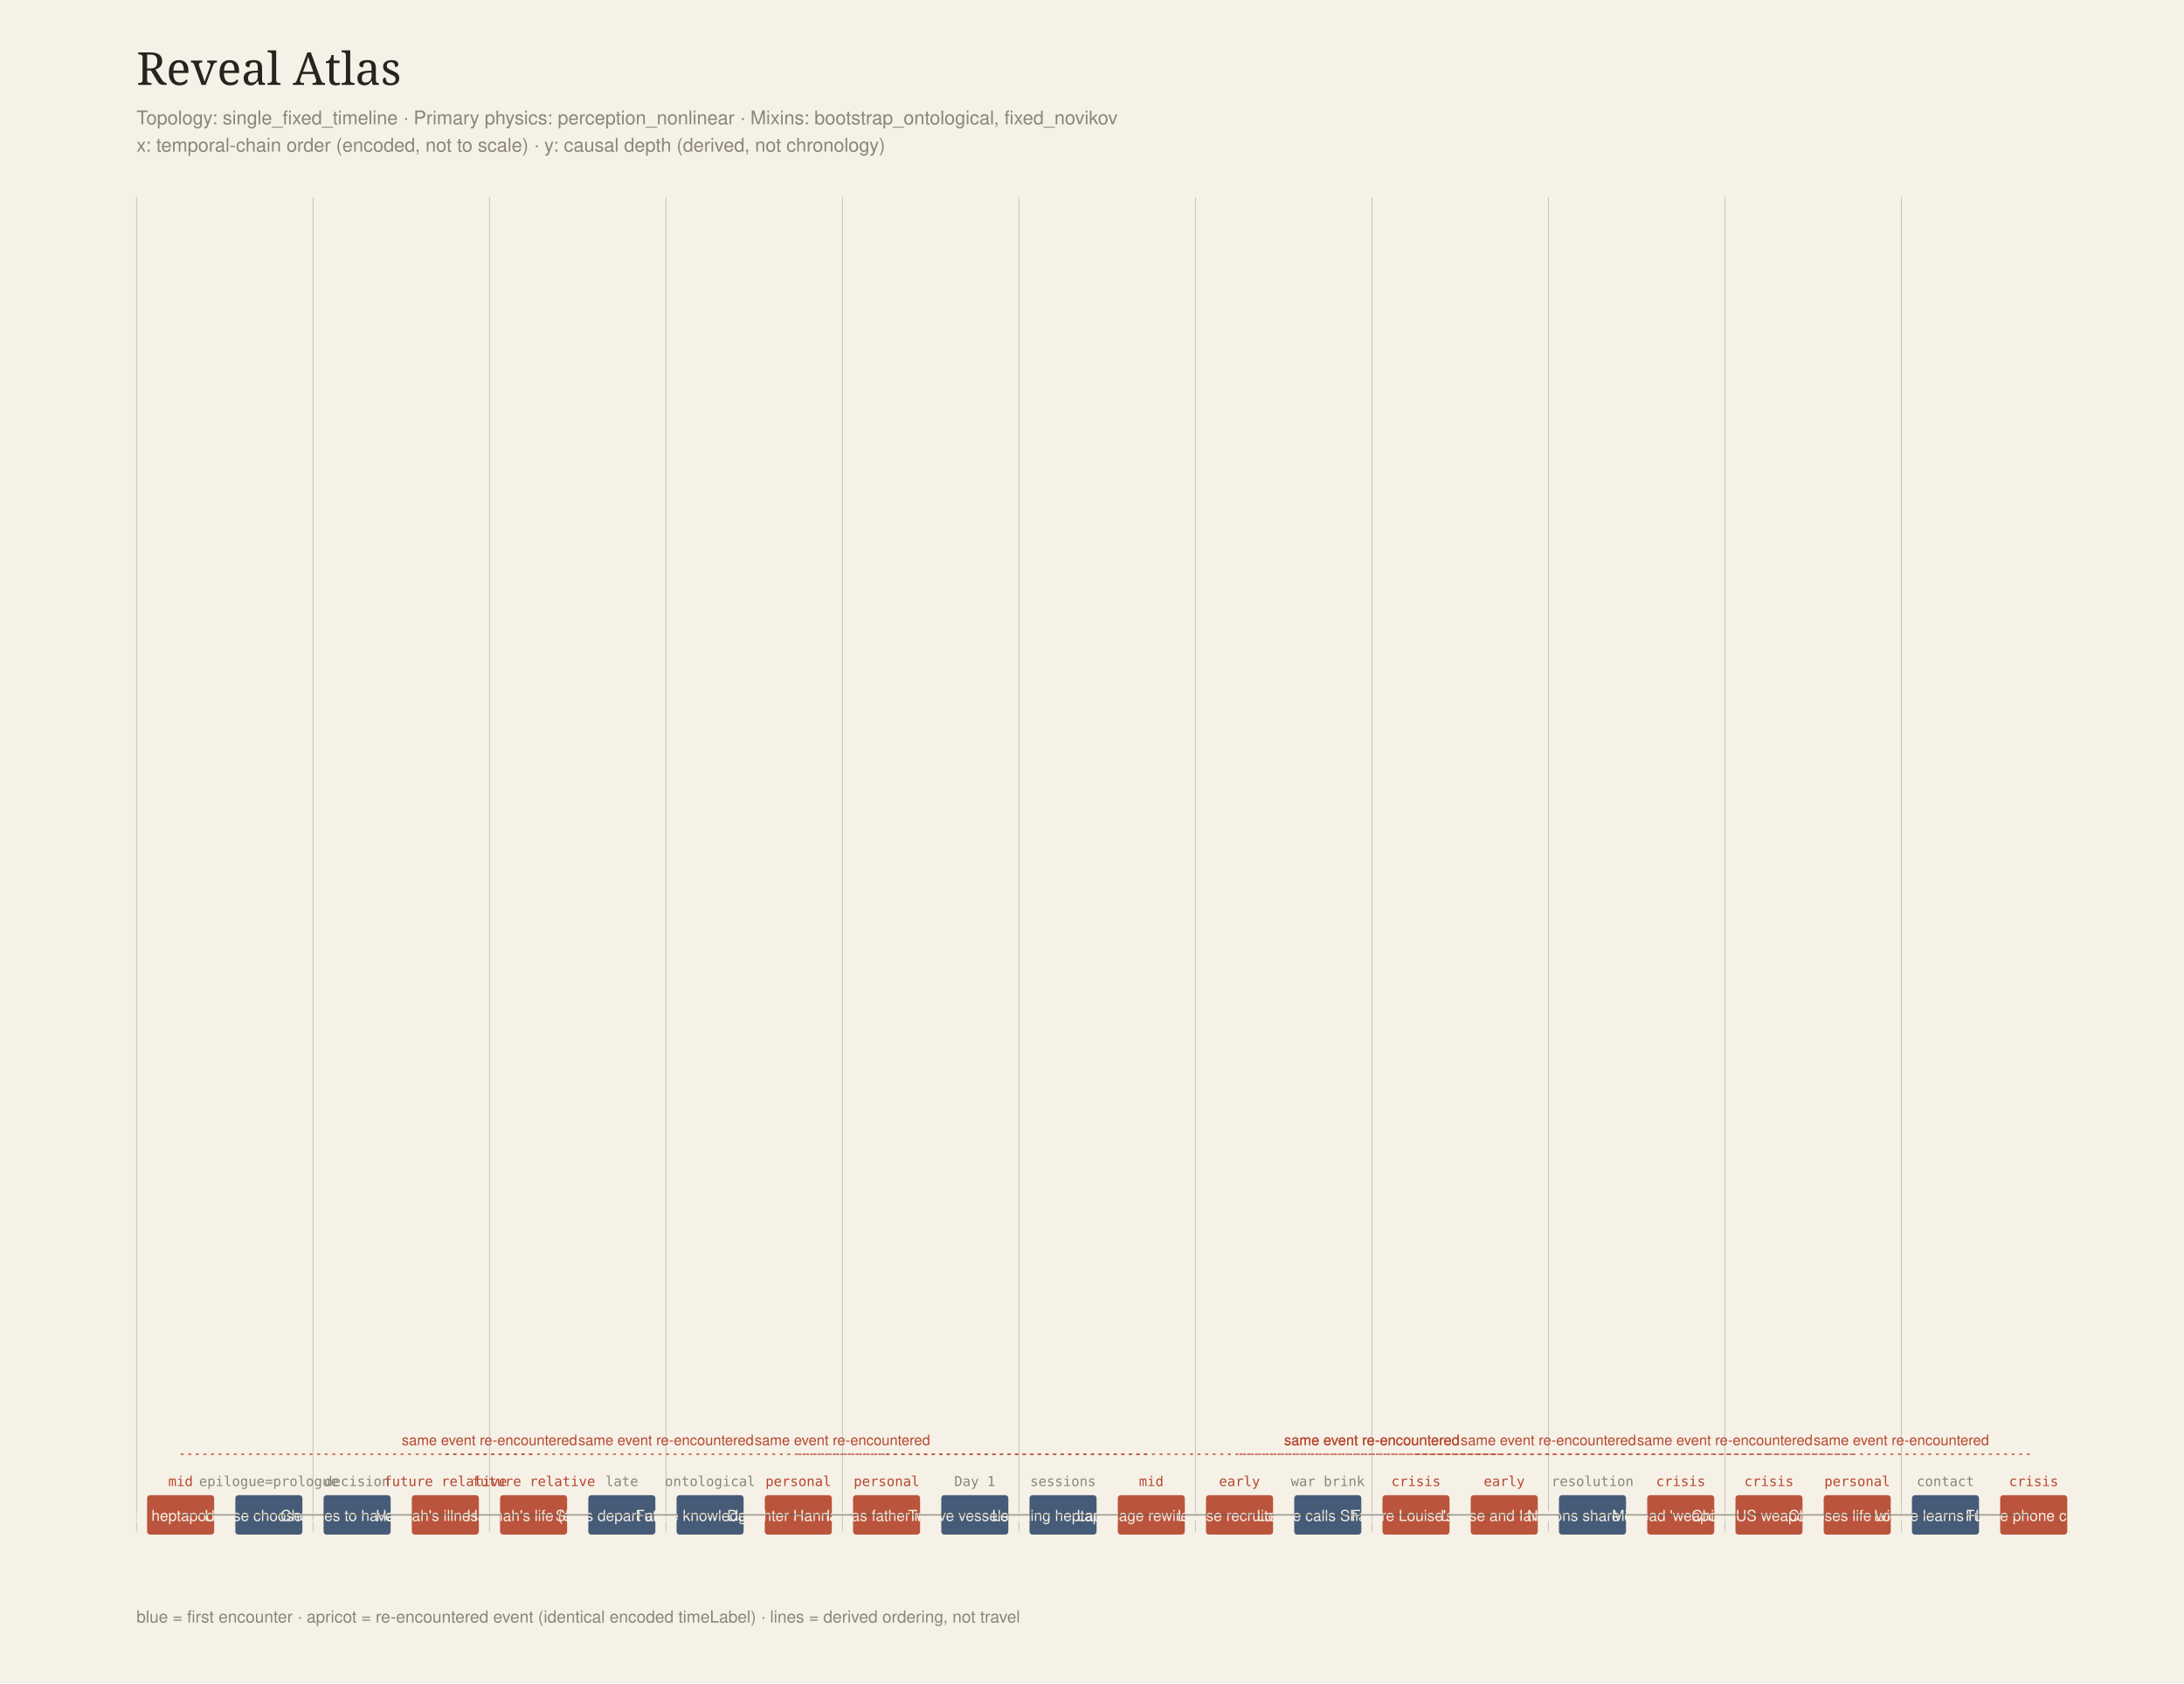
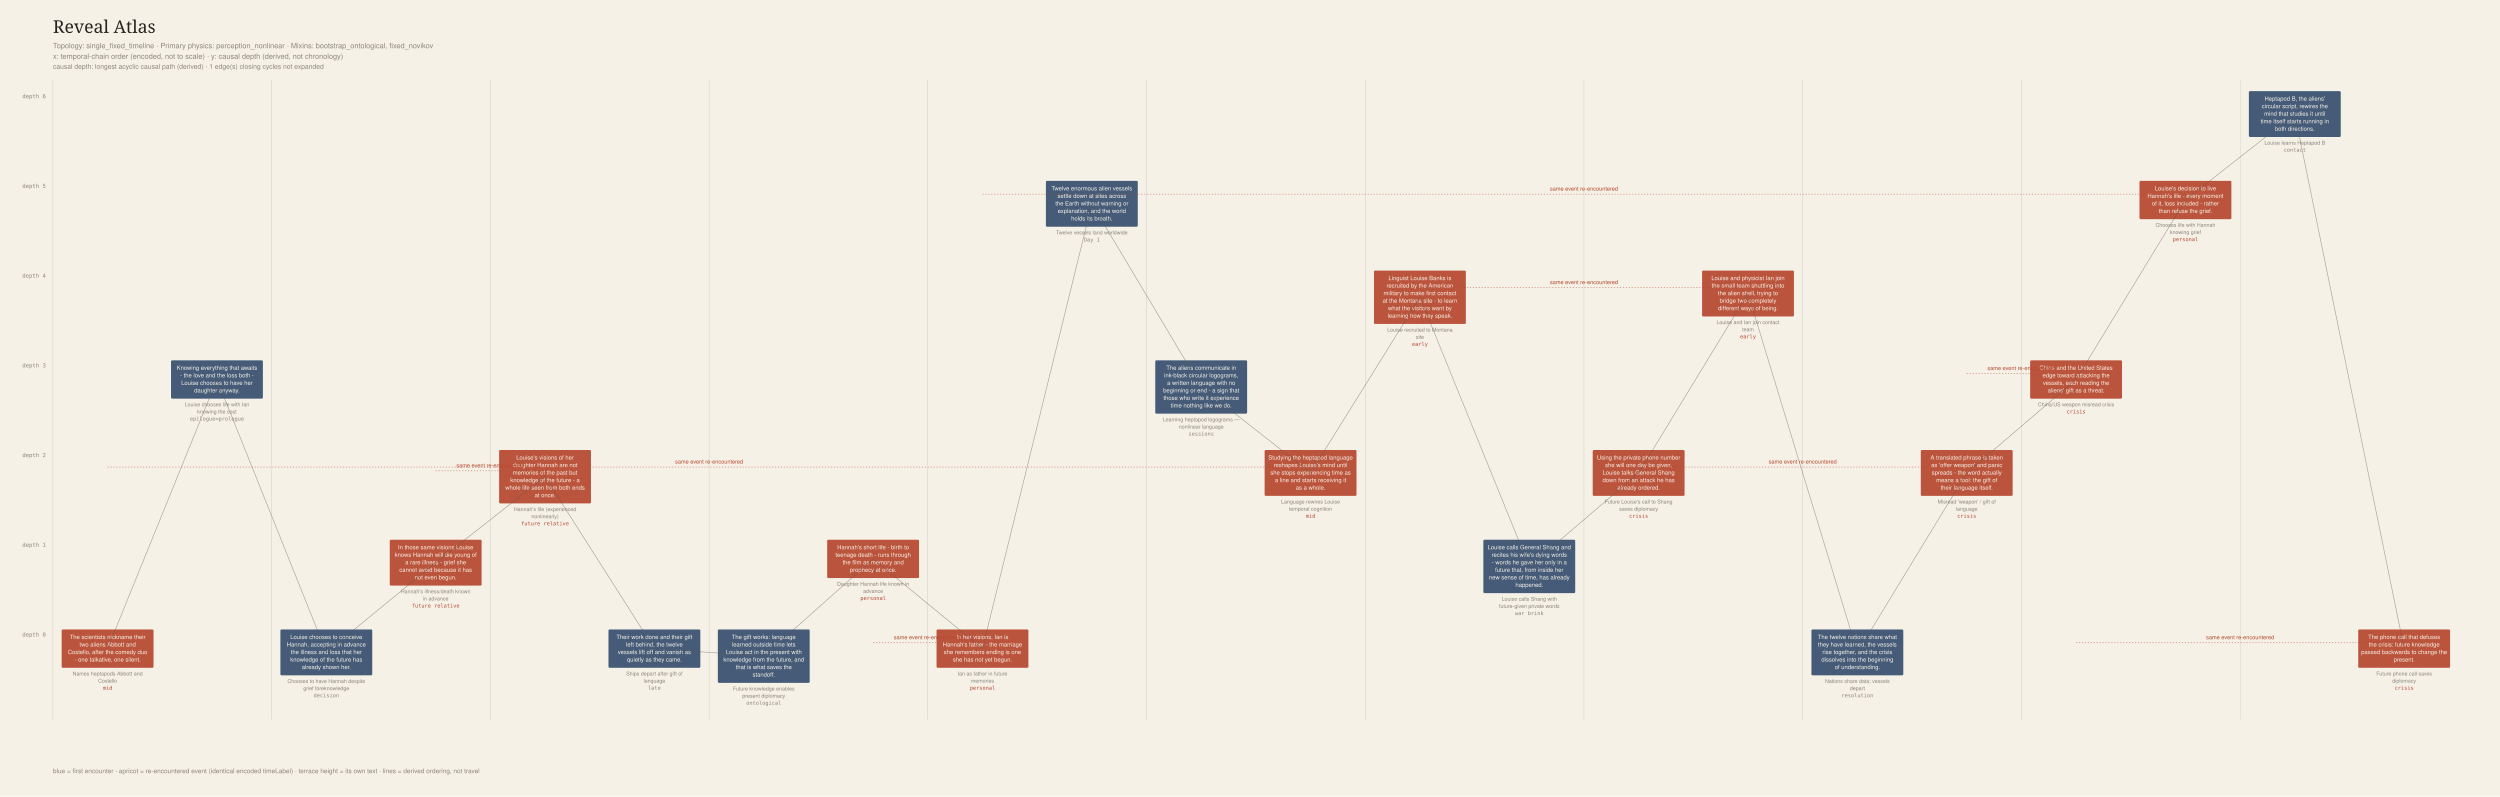
- <svg xmlns="http://www.w3.org/2000/svg" width="1440" height="1110" viewBox="0 0 1440 1110">
-   <rect width="1440" height="1110" fill="#f6f1e7" />
+ <svg xmlns="http://www.w3.org/2000/svg" width="4252" height="1355" viewBox="0 0 4252 1355">
+   <rect width="4252" height="1355" fill="#f6f1e7" />
  <text x="90" y="56" font-family="Georgia, serif" font-size="30" fill="#26241f">Reveal Atlas</text>
  <text x="90" y="82" font-family="Helvetica, Arial, sans-serif" font-size="12.5" fill="#8a857a">Topology: single_fixed_timeline · Primary physics: perception_nonlinear · Mixins: bootstrap_ontological, fixed_novikov</text>
  <text x="90" y="100" font-family="Helvetica, Arial, sans-serif" font-size="12.5" fill="#8a857a">x: temporal-chain order (encoded, not to scale) · y: causal depth (derived, not chronology)</text>
-   <line x1="90" y1="130" x2="90" y2="1010" stroke="#5c584f" stroke-width="0.5" opacity="0.35" />
-   <line x1="206.364" y1="130" x2="206.364" y2="1010" stroke="#5c584f" stroke-width="0.5" opacity="0.35" />
-   <line x1="322.727" y1="130" x2="322.727" y2="1010" stroke="#5c584f" stroke-width="0.5" opacity="0.35" />
-   <line x1="439.091" y1="130" x2="439.091" y2="1010" stroke="#5c584f" stroke-width="0.5" opacity="0.35" />
-   <line x1="555.455" y1="130" x2="555.455" y2="1010" stroke="#5c584f" stroke-width="0.5" opacity="0.35" />
-   <line x1="671.818" y1="130" x2="671.818" y2="1010" stroke="#5c584f" stroke-width="0.5" opacity="0.35" />
-   <line x1="788.182" y1="130" x2="788.182" y2="1010" stroke="#5c584f" stroke-width="0.5" opacity="0.35" />
-   <line x1="904.545" y1="130" x2="904.545" y2="1010" stroke="#5c584f" stroke-width="0.5" opacity="0.35" />
-   <line x1="1020.909" y1="130" x2="1020.909" y2="1010" stroke="#5c584f" stroke-width="0.5" opacity="0.35" />
-   <line x1="1137.273" y1="130" x2="1137.273" y2="1010" stroke="#5c584f" stroke-width="0.5" opacity="0.35" />
-   <line x1="1253.636" y1="130" x2="1253.636" y2="1010" stroke="#5c584f" stroke-width="0.5" opacity="0.35" />
-   <rect x="96.982" y="986" width="44.218" height="26" rx="2" fill="#b6462e" opacity="0.92" />
-   <text x="119.091" y="1003" text-anchor="middle" font-family="Helvetica, Arial, sans-serif" font-size="10" fill="#f6f1e7">Names heptapods Abbo</text>
-   <text x="119.091" y="980" text-anchor="middle" font-family="Menlo, Consolas, monospace" font-size="9" fill="#b6462e">mid</text>
-   <rect x="155.164" y="986" width="44.218" height="26" rx="2" fill="#1f3a5f" opacity="0.82" />
-   <text x="177.273" y="1003" text-anchor="middle" font-family="Helvetica, Arial, sans-serif" font-size="10" fill="#f6f1e7">Louise chooses life </text>
-   <text x="177.273" y="980" text-anchor="middle" font-family="Menlo, Consolas, monospace" font-size="9" fill="#8a857a">epilogue=prologue</text>
-   <line x1="119.091" y1="999" x2="177.273" y2="999" stroke="#5c584f" stroke-width="1" opacity="0.55" />
-   <rect x="213.345" y="986" width="44.218" height="26" rx="2" fill="#1f3a5f" opacity="0.82" />
-   <text x="235.455" y="1003" text-anchor="middle" font-family="Helvetica, Arial, sans-serif" font-size="10" fill="#f6f1e7">Chooses to have Hann</text>
-   <text x="235.455" y="980" text-anchor="middle" font-family="Menlo, Consolas, monospace" font-size="9" fill="#8a857a">decision</text>
-   <line x1="177.273" y1="999" x2="235.455" y2="999" stroke="#5c584f" stroke-width="1" opacity="0.55" />
-   <rect x="271.527" y="986" width="44.218" height="26" rx="2" fill="#b6462e" opacity="0.92" />
-   <text x="293.636" y="1003" text-anchor="middle" font-family="Helvetica, Arial, sans-serif" font-size="10" fill="#f6f1e7">Hannah's illness/dea</text>
-   <text x="293.636" y="980" text-anchor="middle" font-family="Menlo, Consolas, monospace" font-size="9" fill="#b6462e">future relative</text>
-   <line x1="235.455" y1="999" x2="293.636" y2="999" stroke="#5c584f" stroke-width="1" opacity="0.55" />
-   <rect x="329.709" y="986" width="44.218" height="26" rx="2" fill="#b6462e" opacity="0.92" />
-   <text x="351.818" y="1003" text-anchor="middle" font-family="Helvetica, Arial, sans-serif" font-size="10" fill="#f6f1e7">Hannah's life (exper</text>
-   <text x="351.818" y="980" text-anchor="middle" font-family="Menlo, Consolas, monospace" font-size="9" fill="#b6462e">future relative</text>
-   <line x1="293.636" y1="999" x2="351.818" y2="999" stroke="#5c584f" stroke-width="1" opacity="0.55" />
-   <rect x="387.891" y="986" width="44.218" height="26" rx="2" fill="#1f3a5f" opacity="0.82" />
-   <text x="410" y="1003" text-anchor="middle" font-family="Helvetica, Arial, sans-serif" font-size="10" fill="#f6f1e7">Ships depart after g</text>
-   <text x="410" y="980" text-anchor="middle" font-family="Menlo, Consolas, monospace" font-size="9" fill="#8a857a">late</text>
-   <line x1="351.818" y1="999" x2="410" y2="999" stroke="#5c584f" stroke-width="1" opacity="0.55" />
-   <rect x="446.073" y="986" width="44.218" height="26" rx="2" fill="#1f3a5f" opacity="0.82" />
-   <text x="468.182" y="1003" text-anchor="middle" font-family="Helvetica, Arial, sans-serif" font-size="10" fill="#f6f1e7">Future knowledge ena</text>
-   <text x="468.182" y="980" text-anchor="middle" font-family="Menlo, Consolas, monospace" font-size="9" fill="#8a857a">ontological</text>
-   <line x1="410" y1="999" x2="468.182" y2="999" stroke="#5c584f" stroke-width="1" opacity="0.55" />
-   <rect x="504.255" y="986" width="44.218" height="26" rx="2" fill="#b6462e" opacity="0.92" />
-   <text x="526.364" y="1003" text-anchor="middle" font-family="Helvetica, Arial, sans-serif" font-size="10" fill="#f6f1e7">Daughter Hannah life</text>
-   <text x="526.364" y="980" text-anchor="middle" font-family="Menlo, Consolas, monospace" font-size="9" fill="#b6462e">personal</text>
-   <line x1="468.182" y1="999" x2="526.364" y2="999" stroke="#5c584f" stroke-width="1" opacity="0.55" />
-   <rect x="562.436" y="986" width="44.218" height="26" rx="2" fill="#b6462e" opacity="0.92" />
-   <text x="584.545" y="1003" text-anchor="middle" font-family="Helvetica, Arial, sans-serif" font-size="10" fill="#f6f1e7">Ian as father in fut</text>
-   <text x="584.545" y="980" text-anchor="middle" font-family="Menlo, Consolas, monospace" font-size="9" fill="#b6462e">personal</text>
-   <line x1="526.364" y1="999" x2="584.545" y2="999" stroke="#5c584f" stroke-width="1" opacity="0.55" />
-   <rect x="620.618" y="986" width="44.218" height="26" rx="2" fill="#1f3a5f" opacity="0.82" />
-   <text x="642.727" y="1003" text-anchor="middle" font-family="Helvetica, Arial, sans-serif" font-size="10" fill="#f6f1e7">Twelve vessels land </text>
-   <text x="642.727" y="980" text-anchor="middle" font-family="Menlo, Consolas, monospace" font-size="9" fill="#8a857a">Day 1</text>
-   <line x1="584.545" y1="999" x2="642.727" y2="999" stroke="#5c584f" stroke-width="1" opacity="0.55" />
-   <rect x="678.8" y="986" width="44.218" height="26" rx="2" fill="#1f3a5f" opacity="0.82" />
-   <text x="700.909" y="1003" text-anchor="middle" font-family="Helvetica, Arial, sans-serif" font-size="10" fill="#f6f1e7">Learning heptapod lo</text>
-   <text x="700.909" y="980" text-anchor="middle" font-family="Menlo, Consolas, monospace" font-size="9" fill="#8a857a">sessions</text>
-   <line x1="642.727" y1="999" x2="700.909" y2="999" stroke="#5c584f" stroke-width="1" opacity="0.55" />
-   <rect x="736.982" y="986" width="44.218" height="26" rx="2" fill="#b6462e" opacity="0.92" />
-   <text x="759.091" y="1003" text-anchor="middle" font-family="Helvetica, Arial, sans-serif" font-size="10" fill="#f6f1e7">Language rewires Lou</text>
-   <text x="759.091" y="980" text-anchor="middle" font-family="Menlo, Consolas, monospace" font-size="9" fill="#b6462e">mid</text>
-   <line x1="700.909" y1="999" x2="759.091" y2="999" stroke="#5c584f" stroke-width="1" opacity="0.55" />
-   <rect x="795.164" y="986" width="44.218" height="26" rx="2" fill="#b6462e" opacity="0.92" />
-   <text x="817.273" y="1003" text-anchor="middle" font-family="Helvetica, Arial, sans-serif" font-size="10" fill="#f6f1e7">Louise recruited to </text>
-   <text x="817.273" y="980" text-anchor="middle" font-family="Menlo, Consolas, monospace" font-size="9" fill="#b6462e">early</text>
-   <line x1="759.091" y1="999" x2="817.273" y2="999" stroke="#5c584f" stroke-width="1" opacity="0.55" />
-   <rect x="853.345" y="986" width="44.218" height="26" rx="2" fill="#1f3a5f" opacity="0.82" />
-   <text x="875.455" y="1003" text-anchor="middle" font-family="Helvetica, Arial, sans-serif" font-size="10" fill="#f6f1e7">Louise calls Shang w</text>
-   <text x="875.455" y="980" text-anchor="middle" font-family="Menlo, Consolas, monospace" font-size="9" fill="#8a857a">war brink</text>
-   <line x1="817.273" y1="999" x2="875.455" y2="999" stroke="#5c584f" stroke-width="1" opacity="0.55" />
-   <rect x="911.527" y="986" width="44.218" height="26" rx="2" fill="#b6462e" opacity="0.92" />
-   <text x="933.636" y="1003" text-anchor="middle" font-family="Helvetica, Arial, sans-serif" font-size="10" fill="#f6f1e7">Future Louise's call</text>
-   <text x="933.636" y="980" text-anchor="middle" font-family="Menlo, Consolas, monospace" font-size="9" fill="#b6462e">crisis</text>
-   <line x1="875.455" y1="999" x2="933.636" y2="999" stroke="#5c584f" stroke-width="1" opacity="0.55" />
-   <rect x="969.709" y="986" width="44.218" height="26" rx="2" fill="#b6462e" opacity="0.92" />
-   <text x="991.818" y="1003" text-anchor="middle" font-family="Helvetica, Arial, sans-serif" font-size="10" fill="#f6f1e7">Louise and Ian join </text>
-   <text x="991.818" y="980" text-anchor="middle" font-family="Menlo, Consolas, monospace" font-size="9" fill="#b6462e">early</text>
-   <line x1="933.636" y1="999" x2="991.818" y2="999" stroke="#5c584f" stroke-width="1" opacity="0.55" />
-   <rect x="1027.891" y="986" width="44.218" height="26" rx="2" fill="#1f3a5f" opacity="0.82" />
-   <text x="1050" y="1003" text-anchor="middle" font-family="Helvetica, Arial, sans-serif" font-size="10" fill="#f6f1e7">Nations share data; </text>
-   <text x="1050" y="980" text-anchor="middle" font-family="Menlo, Consolas, monospace" font-size="9" fill="#8a857a">resolution</text>
-   <line x1="991.818" y1="999" x2="1050" y2="999" stroke="#5c584f" stroke-width="1" opacity="0.55" />
-   <rect x="1086.073" y="986" width="44.218" height="26" rx="2" fill="#b6462e" opacity="0.92" />
-   <text x="1108.182" y="1003" text-anchor="middle" font-family="Helvetica, Arial, sans-serif" font-size="10" fill="#f6f1e7">Misread 'weapon' / g</text>
-   <text x="1108.182" y="980" text-anchor="middle" font-family="Menlo, Consolas, monospace" font-size="9" fill="#b6462e">crisis</text>
-   <line x1="1050" y1="999" x2="1108.182" y2="999" stroke="#5c584f" stroke-width="1" opacity="0.55" />
-   <rect x="1144.255" y="986" width="44.218" height="26" rx="2" fill="#b6462e" opacity="0.92" />
-   <text x="1166.364" y="1003" text-anchor="middle" font-family="Helvetica, Arial, sans-serif" font-size="10" fill="#f6f1e7">China/US weapon misr</text>
-   <text x="1166.364" y="980" text-anchor="middle" font-family="Menlo, Consolas, monospace" font-size="9" fill="#b6462e">crisis</text>
-   <line x1="1108.182" y1="999" x2="1166.364" y2="999" stroke="#5c584f" stroke-width="1" opacity="0.55" />
-   <rect x="1202.436" y="986" width="44.218" height="26" rx="2" fill="#b6462e" opacity="0.92" />
-   <text x="1224.545" y="1003" text-anchor="middle" font-family="Helvetica, Arial, sans-serif" font-size="10" fill="#f6f1e7">Chooses life with Ha</text>
-   <text x="1224.545" y="980" text-anchor="middle" font-family="Menlo, Consolas, monospace" font-size="9" fill="#b6462e">personal</text>
-   <line x1="1166.364" y1="999" x2="1224.545" y2="999" stroke="#5c584f" stroke-width="1" opacity="0.55" />
-   <rect x="1260.618" y="986" width="44.218" height="26" rx="2" fill="#1f3a5f" opacity="0.82" />
-   <text x="1282.727" y="1003" text-anchor="middle" font-family="Helvetica, Arial, sans-serif" font-size="10" fill="#f6f1e7">Louise learns Heptap</text>
-   <text x="1282.727" y="980" text-anchor="middle" font-family="Menlo, Consolas, monospace" font-size="9" fill="#8a857a">contact</text>
-   <line x1="1224.545" y1="999" x2="1282.727" y2="999" stroke="#5c584f" stroke-width="1" opacity="0.55" />
-   <rect x="1318.8" y="986" width="44.218" height="26" rx="2" fill="#b6462e" opacity="0.92" />
-   <text x="1340.909" y="1003" text-anchor="middle" font-family="Helvetica, Arial, sans-serif" font-size="10" fill="#f6f1e7">Future phone call sa</text>
-   <text x="1340.909" y="980" text-anchor="middle" font-family="Menlo, Consolas, monospace" font-size="9" fill="#b6462e">crisis</text>
-   <line x1="1282.727" y1="999" x2="1340.909" y2="999" stroke="#5c584f" stroke-width="1" opacity="0.55" />
-   <line x1="293.636" y1="959" x2="351.818" y2="959" stroke="#b6462e" stroke-width="1" stroke-dasharray="2 3" opacity="0.8" />
-   <text x="322.727" y="953" text-anchor="middle" font-family="Helvetica, Arial, sans-serif" font-size="9.5" fill="#b6462e">same event re-encountered</text>
-   <line x1="526.364" y1="959" x2="584.545" y2="959" stroke="#b6462e" stroke-width="1" stroke-dasharray="2 3" opacity="0.8" />
-   <text x="555.455" y="953" text-anchor="middle" font-family="Helvetica, Arial, sans-serif" font-size="9.5" fill="#b6462e">same event re-encountered</text>
-   <line x1="119.091" y1="959" x2="759.091" y2="959" stroke="#b6462e" stroke-width="1" stroke-dasharray="2 3" opacity="0.8" />
-   <text x="439.091" y="953" text-anchor="middle" font-family="Helvetica, Arial, sans-serif" font-size="9.5" fill="#b6462e">same event re-encountered</text>
-   <line x1="817.273" y1="959" x2="991.818" y2="959" stroke="#b6462e" stroke-width="1" stroke-dasharray="2 3" opacity="0.8" />
-   <text x="904.545" y="953" text-anchor="middle" font-family="Helvetica, Arial, sans-serif" font-size="9.5" fill="#b6462e">same event re-encountered</text>
-   <line x1="933.636" y1="959" x2="1108.182" y2="959" stroke="#b6462e" stroke-width="1" stroke-dasharray="2 3" opacity="0.8" />
-   <text x="1020.909" y="953" text-anchor="middle" font-family="Helvetica, Arial, sans-serif" font-size="9.5" fill="#b6462e">same event re-encountered</text>
-   <line x1="1108.182" y1="959" x2="1166.364" y2="959" stroke="#b6462e" stroke-width="1" stroke-dasharray="2 3" opacity="0.8" />
-   <text x="1137.273" y="953" text-anchor="middle" font-family="Helvetica, Arial, sans-serif" font-size="9.5" fill="#b6462e">same event re-encountered</text>
-   <line x1="584.545" y1="959" x2="1224.545" y2="959" stroke="#b6462e" stroke-width="1" stroke-dasharray="2 3" opacity="0.8" />
-   <text x="904.545" y="953" text-anchor="middle" font-family="Helvetica, Arial, sans-serif" font-size="9.5" fill="#b6462e">same event re-encountered</text>
-   <line x1="1166.364" y1="959" x2="1340.909" y2="959" stroke="#b6462e" stroke-width="1" stroke-dasharray="2 3" opacity="0.8" />
-   <text x="1253.636" y="953" text-anchor="middle" font-family="Helvetica, Arial, sans-serif" font-size="9.5" fill="#b6462e">same event re-encountered</text>
-   <text x="90" y="1070" font-family="Helvetica, Arial, sans-serif" font-size="11" fill="#8a857a">blue = first encounter · apricot = re-encountered event (identical encoded timeLabel) · lines = derived ordering, not travel</text>
+   <text x="90" y="117" font-family="Helvetica, Arial, sans-serif" font-size="11.5" fill="#8a857a">causal depth: longest acyclic causal path (derived) · 1 edge(s) closing cycles not expanded</text>
+   <line x1="90" y1="136" x2="90" y2="1224.2" stroke="#5c584f" stroke-width="0.5" opacity="0.35" />
+   <line x1="462" y1="136" x2="462" y2="1224.2" stroke="#5c584f" stroke-width="0.5" opacity="0.35" />
+   <line x1="834" y1="136" x2="834" y2="1224.2" stroke="#5c584f" stroke-width="0.5" opacity="0.35" />
+   <line x1="1206" y1="136" x2="1206" y2="1224.2" stroke="#5c584f" stroke-width="0.5" opacity="0.35" />
+   <line x1="1578" y1="136" x2="1578" y2="1224.2" stroke="#5c584f" stroke-width="0.5" opacity="0.35" />
+   <line x1="1950" y1="136" x2="1950" y2="1224.2" stroke="#5c584f" stroke-width="0.5" opacity="0.35" />
+   <line x1="2322" y1="136" x2="2322" y2="1224.2" stroke="#5c584f" stroke-width="0.5" opacity="0.35" />
+   <line x1="2694" y1="136" x2="2694" y2="1224.2" stroke="#5c584f" stroke-width="0.5" opacity="0.35" />
+   <line x1="3066" y1="136" x2="3066" y2="1224.2" stroke="#5c584f" stroke-width="0.5" opacity="0.35" />
+   <line x1="3438" y1="136" x2="3438" y2="1224.2" stroke="#5c584f" stroke-width="0.5" opacity="0.35" />
+   <line x1="3810" y1="136" x2="3810" y2="1224.2" stroke="#5c584f" stroke-width="0.5" opacity="0.35" />
+   <rect x="104.88" y="1070.6" width="156.24" height="65.2" rx="2" fill="#b6462e" opacity="0.92" />
+   <text x="183" y="1086.8" text-anchor="middle" font-family="Helvetica, Arial, sans-serif" font-size="10" fill="#f6f1e7">The scientists nickname their</text>
+   <text x="183" y="1099.6" text-anchor="middle" font-family="Helvetica, Arial, sans-serif" font-size="10" fill="#f6f1e7">two aliens Abbott and</text>
+   <text x="183" y="1112.4" text-anchor="middle" font-family="Helvetica, Arial, sans-serif" font-size="10" fill="#f6f1e7">Costello, after the comedy duo</text>
+   <text x="183" y="1125.2" text-anchor="middle" font-family="Helvetica, Arial, sans-serif" font-size="10" fill="#f6f1e7">- one talkative, one silent.</text>
+   <text x="183" y="1148.8" text-anchor="middle" font-family="Helvetica, Arial, sans-serif" font-size="9" fill="#8a857a">Names heptapods Abbott and</text>
+   <text x="183" y="1161.0" text-anchor="middle" font-family="Helvetica, Arial, sans-serif" font-size="9" fill="#8a857a">Costello</text>
+   <text x="183" y="1173.1" text-anchor="middle" font-family="Menlo, Consolas, monospace" font-size="9" fill="#b6462e">mid</text>
+   <rect x="290.88" y="612.8" width="156.24" height="65.2" rx="2" fill="#1f3a5f" opacity="0.82" />
+   <text x="369" y="629.0" text-anchor="middle" font-family="Helvetica, Arial, sans-serif" font-size="10" fill="#f6f1e7">Knowing everything that awaits</text>
+   <text x="369" y="641.8" text-anchor="middle" font-family="Helvetica, Arial, sans-serif" font-size="10" fill="#f6f1e7">- the love and the loss both -</text>
+   <text x="369" y="654.6" text-anchor="middle" font-family="Helvetica, Arial, sans-serif" font-size="10" fill="#f6f1e7">Louise chooses to have her</text>
+   <text x="369" y="667.4" text-anchor="middle" font-family="Helvetica, Arial, sans-serif" font-size="10" fill="#f6f1e7">daughter anyway.</text>
+   <text x="369" y="691.0" text-anchor="middle" font-family="Helvetica, Arial, sans-serif" font-size="9" fill="#8a857a">Louise chooses life with Ian</text>
+   <text x="369" y="703.2" text-anchor="middle" font-family="Helvetica, Arial, sans-serif" font-size="9" fill="#8a857a">knowing the cost</text>
+   <text x="369" y="715.3" text-anchor="middle" font-family="Menlo, Consolas, monospace" font-size="9" fill="#8a857a">epilogue=prologue</text>
+   <line x1="183" y1="1103.2" x2="369" y2="645.4" stroke="#5c584f" stroke-width="1" opacity="0.55" />
+   <rect x="476.88" y="1070.6" width="156.24" height="78" rx="2" fill="#1f3a5f" opacity="0.82" />
+   <text x="555" y="1086.8" text-anchor="middle" font-family="Helvetica, Arial, sans-serif" font-size="10" fill="#f6f1e7">Louise chooses to conceive</text>
+   <text x="555" y="1099.6" text-anchor="middle" font-family="Helvetica, Arial, sans-serif" font-size="10" fill="#f6f1e7">Hannah, accepting in advance</text>
+   <text x="555" y="1112.4" text-anchor="middle" font-family="Helvetica, Arial, sans-serif" font-size="10" fill="#f6f1e7">the illness and loss that her</text>
+   <text x="555" y="1125.2" text-anchor="middle" font-family="Helvetica, Arial, sans-serif" font-size="10" fill="#f6f1e7">knowledge of the future has</text>
+   <text x="555" y="1138.0" text-anchor="middle" font-family="Helvetica, Arial, sans-serif" font-size="10" fill="#f6f1e7">already shown her.</text>
+   <text x="555" y="1161.6" text-anchor="middle" font-family="Helvetica, Arial, sans-serif" font-size="9" fill="#8a857a">Chooses to have Hannah despite</text>
+   <text x="555" y="1173.8" text-anchor="middle" font-family="Helvetica, Arial, sans-serif" font-size="9" fill="#8a857a">grief foreknowledge</text>
+   <text x="555" y="1185.9" text-anchor="middle" font-family="Menlo, Consolas, monospace" font-size="9" fill="#8a857a">decision</text>
+   <line x1="369" y1="645.4" x2="555" y2="1109.6" stroke="#5c584f" stroke-width="1" opacity="0.55" />
+   <rect x="662.88" y="918" width="156.24" height="78" rx="2" fill="#b6462e" opacity="0.92" />
+   <text x="741" y="934.2" text-anchor="middle" font-family="Helvetica, Arial, sans-serif" font-size="10" fill="#f6f1e7">In those same visions Louise</text>
+   <text x="741" y="947.0" text-anchor="middle" font-family="Helvetica, Arial, sans-serif" font-size="10" fill="#f6f1e7">knows Hannah will die young of</text>
+   <text x="741" y="959.8" text-anchor="middle" font-family="Helvetica, Arial, sans-serif" font-size="10" fill="#f6f1e7">a rare illness - grief she</text>
+   <text x="741" y="972.6" text-anchor="middle" font-family="Helvetica, Arial, sans-serif" font-size="10" fill="#f6f1e7">cannot avoid because it has</text>
+   <text x="741" y="985.4" text-anchor="middle" font-family="Helvetica, Arial, sans-serif" font-size="10" fill="#f6f1e7">not even begun.</text>
+   <text x="741" y="1009.0" text-anchor="middle" font-family="Helvetica, Arial, sans-serif" font-size="9" fill="#8a857a">Hannah's illness/death known</text>
+   <text x="741" y="1021.2" text-anchor="middle" font-family="Helvetica, Arial, sans-serif" font-size="9" fill="#8a857a">in advance</text>
+   <text x="741" y="1033.3" text-anchor="middle" font-family="Menlo, Consolas, monospace" font-size="9" fill="#b6462e">future relative</text>
+   <line x1="555" y1="1109.6" x2="741" y2="957" stroke="#5c584f" stroke-width="1" opacity="0.55" />
+   <rect x="848.88" y="765.4" width="156.24" height="90.8" rx="2" fill="#b6462e" opacity="0.92" />
+   <text x="927" y="781.6" text-anchor="middle" font-family="Helvetica, Arial, sans-serif" font-size="10" fill="#f6f1e7">Louise's visions of her</text>
+   <text x="927" y="794.4" text-anchor="middle" font-family="Helvetica, Arial, sans-serif" font-size="10" fill="#f6f1e7">daughter Hannah are not</text>
+   <text x="927" y="807.2" text-anchor="middle" font-family="Helvetica, Arial, sans-serif" font-size="10" fill="#f6f1e7">memories of the past but</text>
+   <text x="927" y="820.0" text-anchor="middle" font-family="Helvetica, Arial, sans-serif" font-size="10" fill="#f6f1e7">knowledge of the future - a</text>
+   <text x="927" y="832.8" text-anchor="middle" font-family="Helvetica, Arial, sans-serif" font-size="10" fill="#f6f1e7">whole life seen from both ends</text>
+   <text x="927" y="845.6" text-anchor="middle" font-family="Helvetica, Arial, sans-serif" font-size="10" fill="#f6f1e7">at once.</text>
+   <text x="927" y="869.2" text-anchor="middle" font-family="Helvetica, Arial, sans-serif" font-size="9" fill="#8a857a">Hannah's life (experienced</text>
+   <text x="927" y="881.4" text-anchor="middle" font-family="Helvetica, Arial, sans-serif" font-size="9" fill="#8a857a">nonlinearly)</text>
+   <text x="927" y="893.5" text-anchor="middle" font-family="Menlo, Consolas, monospace" font-size="9" fill="#b6462e">future relative</text>
+   <line x1="741" y1="957" x2="927" y2="810.8" stroke="#5c584f" stroke-width="1" opacity="0.55" />
+   <rect x="1034.88" y="1070.6" width="156.24" height="65.2" rx="2" fill="#1f3a5f" opacity="0.82" />
+   <text x="1113" y="1086.8" text-anchor="middle" font-family="Helvetica, Arial, sans-serif" font-size="10" fill="#f6f1e7">Their work done and their gift</text>
+   <text x="1113" y="1099.6" text-anchor="middle" font-family="Helvetica, Arial, sans-serif" font-size="10" fill="#f6f1e7">left behind, the twelve</text>
+   <text x="1113" y="1112.4" text-anchor="middle" font-family="Helvetica, Arial, sans-serif" font-size="10" fill="#f6f1e7">vessels lift off and vanish as</text>
+   <text x="1113" y="1125.2" text-anchor="middle" font-family="Helvetica, Arial, sans-serif" font-size="10" fill="#f6f1e7">quietly as they came.</text>
+   <text x="1113" y="1148.8" text-anchor="middle" font-family="Helvetica, Arial, sans-serif" font-size="9" fill="#8a857a">Ships depart after gift of</text>
+   <text x="1113" y="1161.0" text-anchor="middle" font-family="Helvetica, Arial, sans-serif" font-size="9" fill="#8a857a">language</text>
+   <text x="1113" y="1173.1" text-anchor="middle" font-family="Menlo, Consolas, monospace" font-size="9" fill="#8a857a">late</text>
+   <line x1="927" y1="810.8" x2="1113" y2="1103.2" stroke="#5c584f" stroke-width="1" opacity="0.55" />
+   <rect x="1220.88" y="1070.6" width="156.24" height="90.8" rx="2" fill="#1f3a5f" opacity="0.82" />
+   <text x="1299" y="1086.8" text-anchor="middle" font-family="Helvetica, Arial, sans-serif" font-size="10" fill="#f6f1e7">The gift works: language</text>
+   <text x="1299" y="1099.6" text-anchor="middle" font-family="Helvetica, Arial, sans-serif" font-size="10" fill="#f6f1e7">learned outside time lets</text>
+   <text x="1299" y="1112.4" text-anchor="middle" font-family="Helvetica, Arial, sans-serif" font-size="10" fill="#f6f1e7">Louise act in the present with</text>
+   <text x="1299" y="1125.2" text-anchor="middle" font-family="Helvetica, Arial, sans-serif" font-size="10" fill="#f6f1e7">knowledge from the future, and</text>
+   <text x="1299" y="1138.0" text-anchor="middle" font-family="Helvetica, Arial, sans-serif" font-size="10" fill="#f6f1e7">that is what saves the</text>
+   <text x="1299" y="1150.8" text-anchor="middle" font-family="Helvetica, Arial, sans-serif" font-size="10" fill="#f6f1e7">standoff.</text>
+   <text x="1299" y="1174.4" text-anchor="middle" font-family="Helvetica, Arial, sans-serif" font-size="9" fill="#8a857a">Future knowledge enables</text>
+   <text x="1299" y="1186.6" text-anchor="middle" font-family="Helvetica, Arial, sans-serif" font-size="9" fill="#8a857a">present diplomacy</text>
+   <text x="1299" y="1198.7" text-anchor="middle" font-family="Menlo, Consolas, monospace" font-size="9" fill="#8a857a">ontological</text>
+   <line x1="1113" y1="1103.2" x2="1299" y2="1116" stroke="#5c584f" stroke-width="1" opacity="0.55" />
+   <rect x="1406.88" y="918" width="156.24" height="65.2" rx="2" fill="#b6462e" opacity="0.92" />
+   <text x="1485" y="934.2" text-anchor="middle" font-family="Helvetica, Arial, sans-serif" font-size="10" fill="#f6f1e7">Hannah's short life - birth to</text>
+   <text x="1485" y="947.0" text-anchor="middle" font-family="Helvetica, Arial, sans-serif" font-size="10" fill="#f6f1e7">teenage death - runs through</text>
+   <text x="1485" y="959.8" text-anchor="middle" font-family="Helvetica, Arial, sans-serif" font-size="10" fill="#f6f1e7">the film as memory and</text>
+   <text x="1485" y="972.6" text-anchor="middle" font-family="Helvetica, Arial, sans-serif" font-size="10" fill="#f6f1e7">prophecy at once.</text>
+   <text x="1485" y="996.2" text-anchor="middle" font-family="Helvetica, Arial, sans-serif" font-size="9" fill="#8a857a">Daughter Hannah life known in</text>
+   <text x="1485" y="1008.4" text-anchor="middle" font-family="Helvetica, Arial, sans-serif" font-size="9" fill="#8a857a">advance</text>
+   <text x="1485" y="1020.5" text-anchor="middle" font-family="Menlo, Consolas, monospace" font-size="9" fill="#b6462e">personal</text>
+   <line x1="1299" y1="1116" x2="1485" y2="950.6" stroke="#5c584f" stroke-width="1" opacity="0.55" />
+   <rect x="1592.88" y="1070.6" width="156.24" height="65.2" rx="2" fill="#b6462e" opacity="0.92" />
+   <text x="1671" y="1086.8" text-anchor="middle" font-family="Helvetica, Arial, sans-serif" font-size="10" fill="#f6f1e7">In her visions, Ian is</text>
+   <text x="1671" y="1099.6" text-anchor="middle" font-family="Helvetica, Arial, sans-serif" font-size="10" fill="#f6f1e7">Hannah's father - the marriage</text>
+   <text x="1671" y="1112.4" text-anchor="middle" font-family="Helvetica, Arial, sans-serif" font-size="10" fill="#f6f1e7">she remembers ending is one</text>
+   <text x="1671" y="1125.2" text-anchor="middle" font-family="Helvetica, Arial, sans-serif" font-size="10" fill="#f6f1e7">she has not yet begun.</text>
+   <text x="1671" y="1148.8" text-anchor="middle" font-family="Helvetica, Arial, sans-serif" font-size="9" fill="#8a857a">Ian as father in future</text>
+   <text x="1671" y="1161.0" text-anchor="middle" font-family="Helvetica, Arial, sans-serif" font-size="9" fill="#8a857a">memories</text>
+   <text x="1671" y="1173.1" text-anchor="middle" font-family="Menlo, Consolas, monospace" font-size="9" fill="#b6462e">personal</text>
+   <line x1="1485" y1="950.6" x2="1671" y2="1103.2" stroke="#5c584f" stroke-width="1" opacity="0.55" />
+   <rect x="1778.88" y="307.6" width="156.24" height="78" rx="2" fill="#1f3a5f" opacity="0.82" />
+   <text x="1857" y="323.8" text-anchor="middle" font-family="Helvetica, Arial, sans-serif" font-size="10" fill="#f6f1e7">Twelve enormous alien vessels</text>
+   <text x="1857" y="336.6" text-anchor="middle" font-family="Helvetica, Arial, sans-serif" font-size="10" fill="#f6f1e7">settle down at sites across</text>
+   <text x="1857" y="349.4" text-anchor="middle" font-family="Helvetica, Arial, sans-serif" font-size="10" fill="#f6f1e7">the Earth without warning or</text>
+   <text x="1857" y="362.2" text-anchor="middle" font-family="Helvetica, Arial, sans-serif" font-size="10" fill="#f6f1e7">explanation, and the world</text>
+   <text x="1857" y="375.0" text-anchor="middle" font-family="Helvetica, Arial, sans-serif" font-size="10" fill="#f6f1e7">holds its breath.</text>
+   <text x="1857" y="398.6" text-anchor="middle" font-family="Helvetica, Arial, sans-serif" font-size="9" fill="#8a857a">Twelve vessels land worldwide</text>
+   <text x="1857" y="410.8" text-anchor="middle" font-family="Menlo, Consolas, monospace" font-size="9" fill="#8a857a">Day 1</text>
+   <line x1="1671" y1="1103.2" x2="1857" y2="346.6" stroke="#5c584f" stroke-width="1" opacity="0.55" />
+   <rect x="1964.88" y="612.8" width="156.24" height="90.8" rx="2" fill="#1f3a5f" opacity="0.82" />
+   <text x="2043" y="629.0" text-anchor="middle" font-family="Helvetica, Arial, sans-serif" font-size="10" fill="#f6f1e7">The aliens communicate in</text>
+   <text x="2043" y="641.8" text-anchor="middle" font-family="Helvetica, Arial, sans-serif" font-size="10" fill="#f6f1e7">ink-black circular logograms,</text>
+   <text x="2043" y="654.6" text-anchor="middle" font-family="Helvetica, Arial, sans-serif" font-size="10" fill="#f6f1e7">a written language with no</text>
+   <text x="2043" y="667.4" text-anchor="middle" font-family="Helvetica, Arial, sans-serif" font-size="10" fill="#f6f1e7">beginning or end - a sign that</text>
+   <text x="2043" y="680.2" text-anchor="middle" font-family="Helvetica, Arial, sans-serif" font-size="10" fill="#f6f1e7">those who write it experience</text>
+   <text x="2043" y="693.0" text-anchor="middle" font-family="Helvetica, Arial, sans-serif" font-size="10" fill="#f6f1e7">time nothing like we do.</text>
+   <text x="2043" y="716.6" text-anchor="middle" font-family="Helvetica, Arial, sans-serif" font-size="9" fill="#8a857a">Learning heptapod logograms —</text>
+   <text x="2043" y="728.8" text-anchor="middle" font-family="Helvetica, Arial, sans-serif" font-size="9" fill="#8a857a">nonlinear language</text>
+   <text x="2043" y="740.9" text-anchor="middle" font-family="Menlo, Consolas, monospace" font-size="9" fill="#8a857a">sessions</text>
+   <line x1="1857" y1="346.6" x2="2043" y2="658.2" stroke="#5c584f" stroke-width="1" opacity="0.55" />
+   <rect x="2150.88" y="765.4" width="156.24" height="78" rx="2" fill="#b6462e" opacity="0.92" />
+   <text x="2229" y="781.6" text-anchor="middle" font-family="Helvetica, Arial, sans-serif" font-size="10" fill="#f6f1e7">Studying the heptapod language</text>
+   <text x="2229" y="794.4" text-anchor="middle" font-family="Helvetica, Arial, sans-serif" font-size="10" fill="#f6f1e7">reshapes Louise's mind until</text>
+   <text x="2229" y="807.2" text-anchor="middle" font-family="Helvetica, Arial, sans-serif" font-size="10" fill="#f6f1e7">she stops experiencing time as</text>
+   <text x="2229" y="820.0" text-anchor="middle" font-family="Helvetica, Arial, sans-serif" font-size="10" fill="#f6f1e7">a line and starts receiving it</text>
+   <text x="2229" y="832.8" text-anchor="middle" font-family="Helvetica, Arial, sans-serif" font-size="10" fill="#f6f1e7">as a whole.</text>
+   <text x="2229" y="856.4" text-anchor="middle" font-family="Helvetica, Arial, sans-serif" font-size="9" fill="#8a857a">Language rewires Louise</text>
+   <text x="2229" y="868.6" text-anchor="middle" font-family="Helvetica, Arial, sans-serif" font-size="9" fill="#8a857a">temporal cognition</text>
+   <text x="2229" y="880.7" text-anchor="middle" font-family="Menlo, Consolas, monospace" font-size="9" fill="#b6462e">mid</text>
+   <line x1="2043" y1="658.2" x2="2229" y2="804.4" stroke="#5c584f" stroke-width="1" opacity="0.55" />
+   <rect x="2336.88" y="460.2" width="156.24" height="90.8" rx="2" fill="#b6462e" opacity="0.92" />
+   <text x="2415" y="476.4" text-anchor="middle" font-family="Helvetica, Arial, sans-serif" font-size="10" fill="#f6f1e7">Linguist Louise Banks is</text>
+   <text x="2415" y="489.2" text-anchor="middle" font-family="Helvetica, Arial, sans-serif" font-size="10" fill="#f6f1e7">recruited by the American</text>
+   <text x="2415" y="502.0" text-anchor="middle" font-family="Helvetica, Arial, sans-serif" font-size="10" fill="#f6f1e7">military to make first contact</text>
+   <text x="2415" y="514.8" text-anchor="middle" font-family="Helvetica, Arial, sans-serif" font-size="10" fill="#f6f1e7">at the Montana site - to learn</text>
+   <text x="2415" y="527.6" text-anchor="middle" font-family="Helvetica, Arial, sans-serif" font-size="10" fill="#f6f1e7">what the visitors want by</text>
+   <text x="2415" y="540.4" text-anchor="middle" font-family="Helvetica, Arial, sans-serif" font-size="10" fill="#f6f1e7">learning how they speak.</text>
+   <text x="2415" y="564.0" text-anchor="middle" font-family="Helvetica, Arial, sans-serif" font-size="9" fill="#8a857a">Louise recruited to Montana</text>
+   <text x="2415" y="576.2" text-anchor="middle" font-family="Helvetica, Arial, sans-serif" font-size="9" fill="#8a857a">site</text>
+   <text x="2415" y="588.3" text-anchor="middle" font-family="Menlo, Consolas, monospace" font-size="9" fill="#b6462e">early</text>
+   <line x1="2229" y1="804.4" x2="2415" y2="505.6" stroke="#5c584f" stroke-width="1" opacity="0.55" />
+   <rect x="2522.88" y="918" width="156.24" height="90.8" rx="2" fill="#1f3a5f" opacity="0.82" />
+   <text x="2601" y="934.2" text-anchor="middle" font-family="Helvetica, Arial, sans-serif" font-size="10" fill="#f6f1e7">Louise calls General Shang and</text>
+   <text x="2601" y="947.0" text-anchor="middle" font-family="Helvetica, Arial, sans-serif" font-size="10" fill="#f6f1e7">recites his wife's dying words</text>
+   <text x="2601" y="959.8" text-anchor="middle" font-family="Helvetica, Arial, sans-serif" font-size="10" fill="#f6f1e7">- words he gave her only in a</text>
+   <text x="2601" y="972.6" text-anchor="middle" font-family="Helvetica, Arial, sans-serif" font-size="10" fill="#f6f1e7">future that, from inside her</text>
+   <text x="2601" y="985.4" text-anchor="middle" font-family="Helvetica, Arial, sans-serif" font-size="10" fill="#f6f1e7">new sense of time, has already</text>
+   <text x="2601" y="998.2" text-anchor="middle" font-family="Helvetica, Arial, sans-serif" font-size="10" fill="#f6f1e7">happened.</text>
+   <text x="2601" y="1021.8" text-anchor="middle" font-family="Helvetica, Arial, sans-serif" font-size="9" fill="#8a857a">Louise calls Shang with</text>
+   <text x="2601" y="1034.0" text-anchor="middle" font-family="Helvetica, Arial, sans-serif" font-size="9" fill="#8a857a">future-given private words</text>
+   <text x="2601" y="1046.1" text-anchor="middle" font-family="Menlo, Consolas, monospace" font-size="9" fill="#8a857a">war brink</text>
+   <line x1="2415" y1="505.6" x2="2601" y2="963.4" stroke="#5c584f" stroke-width="1" opacity="0.55" />
+   <rect x="2708.88" y="765.4" width="156.24" height="78" rx="2" fill="#b6462e" opacity="0.92" />
+   <text x="2787" y="781.6" text-anchor="middle" font-family="Helvetica, Arial, sans-serif" font-size="10" fill="#f6f1e7">Using the private phone number</text>
+   <text x="2787" y="794.4" text-anchor="middle" font-family="Helvetica, Arial, sans-serif" font-size="10" fill="#f6f1e7">she will one day be given,</text>
+   <text x="2787" y="807.2" text-anchor="middle" font-family="Helvetica, Arial, sans-serif" font-size="10" fill="#f6f1e7">Louise talks General Shang</text>
+   <text x="2787" y="820.0" text-anchor="middle" font-family="Helvetica, Arial, sans-serif" font-size="10" fill="#f6f1e7">down from an attack he has</text>
+   <text x="2787" y="832.8" text-anchor="middle" font-family="Helvetica, Arial, sans-serif" font-size="10" fill="#f6f1e7">already ordered.</text>
+   <text x="2787" y="856.4" text-anchor="middle" font-family="Helvetica, Arial, sans-serif" font-size="9" fill="#8a857a">Future Louise's call to Shang</text>
+   <text x="2787" y="868.6" text-anchor="middle" font-family="Helvetica, Arial, sans-serif" font-size="9" fill="#8a857a">saves diplomacy</text>
+   <text x="2787" y="880.7" text-anchor="middle" font-family="Menlo, Consolas, monospace" font-size="9" fill="#b6462e">crisis</text>
+   <line x1="2601" y1="963.4" x2="2787" y2="804.4" stroke="#5c584f" stroke-width="1" opacity="0.55" />
+   <rect x="2894.88" y="460.2" width="156.24" height="78" rx="2" fill="#b6462e" opacity="0.92" />
+   <text x="2973" y="476.4" text-anchor="middle" font-family="Helvetica, Arial, sans-serif" font-size="10" fill="#f6f1e7">Louise and physicist Ian join</text>
+   <text x="2973" y="489.2" text-anchor="middle" font-family="Helvetica, Arial, sans-serif" font-size="10" fill="#f6f1e7">the small team shuttling into</text>
+   <text x="2973" y="502.0" text-anchor="middle" font-family="Helvetica, Arial, sans-serif" font-size="10" fill="#f6f1e7">the alien shell, trying to</text>
+   <text x="2973" y="514.8" text-anchor="middle" font-family="Helvetica, Arial, sans-serif" font-size="10" fill="#f6f1e7">bridge two completely</text>
+   <text x="2973" y="527.6" text-anchor="middle" font-family="Helvetica, Arial, sans-serif" font-size="10" fill="#f6f1e7">different ways of being.</text>
+   <text x="2973" y="551.2" text-anchor="middle" font-family="Helvetica, Arial, sans-serif" font-size="9" fill="#8a857a">Louise and Ian join contact</text>
+   <text x="2973" y="563.4" text-anchor="middle" font-family="Helvetica, Arial, sans-serif" font-size="9" fill="#8a857a">team</text>
+   <text x="2973" y="575.5" text-anchor="middle" font-family="Menlo, Consolas, monospace" font-size="9" fill="#b6462e">early</text>
+   <line x1="2787" y1="804.4" x2="2973" y2="499.2" stroke="#5c584f" stroke-width="1" opacity="0.55" />
+   <rect x="3080.88" y="1070.6" width="156.24" height="78" rx="2" fill="#1f3a5f" opacity="0.82" />
+   <text x="3159" y="1086.8" text-anchor="middle" font-family="Helvetica, Arial, sans-serif" font-size="10" fill="#f6f1e7">The twelve nations share what</text>
+   <text x="3159" y="1099.6" text-anchor="middle" font-family="Helvetica, Arial, sans-serif" font-size="10" fill="#f6f1e7">they have learned, the vessels</text>
+   <text x="3159" y="1112.4" text-anchor="middle" font-family="Helvetica, Arial, sans-serif" font-size="10" fill="#f6f1e7">rise together, and the crisis</text>
+   <text x="3159" y="1125.2" text-anchor="middle" font-family="Helvetica, Arial, sans-serif" font-size="10" fill="#f6f1e7">dissolves into the beginning</text>
+   <text x="3159" y="1138.0" text-anchor="middle" font-family="Helvetica, Arial, sans-serif" font-size="10" fill="#f6f1e7">of understanding.</text>
+   <text x="3159" y="1161.6" text-anchor="middle" font-family="Helvetica, Arial, sans-serif" font-size="9" fill="#8a857a">Nations share data; vessels</text>
+   <text x="3159" y="1173.8" text-anchor="middle" font-family="Helvetica, Arial, sans-serif" font-size="9" fill="#8a857a">depart</text>
+   <text x="3159" y="1185.9" text-anchor="middle" font-family="Menlo, Consolas, monospace" font-size="9" fill="#8a857a">resolution</text>
+   <line x1="2973" y1="499.2" x2="3159" y2="1109.6" stroke="#5c584f" stroke-width="1" opacity="0.55" />
+   <rect x="3266.88" y="765.4" width="156.24" height="78" rx="2" fill="#b6462e" opacity="0.92" />
+   <text x="3345" y="781.6" text-anchor="middle" font-family="Helvetica, Arial, sans-serif" font-size="10" fill="#f6f1e7">A translated phrase is taken</text>
+   <text x="3345" y="794.4" text-anchor="middle" font-family="Helvetica, Arial, sans-serif" font-size="10" fill="#f6f1e7">as 'offer weapon' and panic</text>
+   <text x="3345" y="807.2" text-anchor="middle" font-family="Helvetica, Arial, sans-serif" font-size="10" fill="#f6f1e7">spreads - the word actually</text>
+   <text x="3345" y="820.0" text-anchor="middle" font-family="Helvetica, Arial, sans-serif" font-size="10" fill="#f6f1e7">means a tool: the gift of</text>
+   <text x="3345" y="832.8" text-anchor="middle" font-family="Helvetica, Arial, sans-serif" font-size="10" fill="#f6f1e7">their language itself.</text>
+   <text x="3345" y="856.4" text-anchor="middle" font-family="Helvetica, Arial, sans-serif" font-size="9" fill="#8a857a">Misread 'weapon' / gift of</text>
+   <text x="3345" y="868.6" text-anchor="middle" font-family="Helvetica, Arial, sans-serif" font-size="9" fill="#8a857a">language</text>
+   <text x="3345" y="880.7" text-anchor="middle" font-family="Menlo, Consolas, monospace" font-size="9" fill="#b6462e">crisis</text>
+   <line x1="3159" y1="1109.6" x2="3345" y2="804.4" stroke="#5c584f" stroke-width="1" opacity="0.55" />
+   <rect x="3452.88" y="612.8" width="156.24" height="65.2" rx="2" fill="#b6462e" opacity="0.92" />
+   <text x="3531" y="629.0" text-anchor="middle" font-family="Helvetica, Arial, sans-serif" font-size="10" fill="#f6f1e7">China and the United States</text>
+   <text x="3531" y="641.8" text-anchor="middle" font-family="Helvetica, Arial, sans-serif" font-size="10" fill="#f6f1e7">edge toward attacking the</text>
+   <text x="3531" y="654.6" text-anchor="middle" font-family="Helvetica, Arial, sans-serif" font-size="10" fill="#f6f1e7">vessels, each reading the</text>
+   <text x="3531" y="667.4" text-anchor="middle" font-family="Helvetica, Arial, sans-serif" font-size="10" fill="#f6f1e7">aliens' gift as a threat.</text>
+   <text x="3531" y="691.0" text-anchor="middle" font-family="Helvetica, Arial, sans-serif" font-size="9" fill="#8a857a">China/US weapon misread crisis</text>
+   <text x="3531" y="703.2" text-anchor="middle" font-family="Menlo, Consolas, monospace" font-size="9" fill="#b6462e">crisis</text>
+   <line x1="3345" y1="804.4" x2="3531" y2="645.4" stroke="#5c584f" stroke-width="1" opacity="0.55" />
+   <rect x="3638.88" y="307.6" width="156.24" height="65.2" rx="2" fill="#b6462e" opacity="0.92" />
+   <text x="3717" y="323.8" text-anchor="middle" font-family="Helvetica, Arial, sans-serif" font-size="10" fill="#f6f1e7">Louise's decision to live</text>
+   <text x="3717" y="336.6" text-anchor="middle" font-family="Helvetica, Arial, sans-serif" font-size="10" fill="#f6f1e7">Hannah's life - every moment</text>
+   <text x="3717" y="349.4" text-anchor="middle" font-family="Helvetica, Arial, sans-serif" font-size="10" fill="#f6f1e7">of it, loss included - rather</text>
+   <text x="3717" y="362.2" text-anchor="middle" font-family="Helvetica, Arial, sans-serif" font-size="10" fill="#f6f1e7">than refuse the grief.</text>
+   <text x="3717" y="385.8" text-anchor="middle" font-family="Helvetica, Arial, sans-serif" font-size="9" fill="#8a857a">Chooses life with Hannah</text>
+   <text x="3717" y="398.0" text-anchor="middle" font-family="Helvetica, Arial, sans-serif" font-size="9" fill="#8a857a">knowing grief</text>
+   <text x="3717" y="410.1" text-anchor="middle" font-family="Menlo, Consolas, monospace" font-size="9" fill="#b6462e">personal</text>
+   <line x1="3531" y1="645.4" x2="3717" y2="340.2" stroke="#5c584f" stroke-width="1" opacity="0.55" />
+   <rect x="3824.88" y="155" width="156.24" height="78" rx="2" fill="#1f3a5f" opacity="0.82" />
+   <text x="3903" y="171.2" text-anchor="middle" font-family="Helvetica, Arial, sans-serif" font-size="10" fill="#f6f1e7">Heptapod B, the aliens'</text>
+   <text x="3903" y="184.0" text-anchor="middle" font-family="Helvetica, Arial, sans-serif" font-size="10" fill="#f6f1e7">circular script, rewires the</text>
+   <text x="3903" y="196.8" text-anchor="middle" font-family="Helvetica, Arial, sans-serif" font-size="10" fill="#f6f1e7">mind that studies it until</text>
+   <text x="3903" y="209.6" text-anchor="middle" font-family="Helvetica, Arial, sans-serif" font-size="10" fill="#f6f1e7">time itself starts running in</text>
+   <text x="3903" y="222.4" text-anchor="middle" font-family="Helvetica, Arial, sans-serif" font-size="10" fill="#f6f1e7">both directions.</text>
+   <text x="3903" y="246.0" text-anchor="middle" font-family="Helvetica, Arial, sans-serif" font-size="9" fill="#8a857a">Louise learns Heptapod B</text>
+   <text x="3903" y="258.1" text-anchor="middle" font-family="Menlo, Consolas, monospace" font-size="9" fill="#8a857a">contact</text>
+   <line x1="3717" y1="340.2" x2="3903" y2="194" stroke="#5c584f" stroke-width="1" opacity="0.55" />
+   <rect x="4010.88" y="1070.6" width="156.24" height="65.2" rx="2" fill="#b6462e" opacity="0.92" />
+   <text x="4089" y="1086.8" text-anchor="middle" font-family="Helvetica, Arial, sans-serif" font-size="10" fill="#f6f1e7">The phone call that defuses</text>
+   <text x="4089" y="1099.6" text-anchor="middle" font-family="Helvetica, Arial, sans-serif" font-size="10" fill="#f6f1e7">the crisis: future knowledge</text>
+   <text x="4089" y="1112.4" text-anchor="middle" font-family="Helvetica, Arial, sans-serif" font-size="10" fill="#f6f1e7">passed backwards to change the</text>
+   <text x="4089" y="1125.2" text-anchor="middle" font-family="Helvetica, Arial, sans-serif" font-size="10" fill="#f6f1e7">present.</text>
+   <text x="4089" y="1148.8" text-anchor="middle" font-family="Helvetica, Arial, sans-serif" font-size="9" fill="#8a857a">Future phone call saves</text>
+   <text x="4089" y="1161.0" text-anchor="middle" font-family="Helvetica, Arial, sans-serif" font-size="9" fill="#8a857a">diplomacy</text>
+   <text x="4089" y="1173.1" text-anchor="middle" font-family="Menlo, Consolas, monospace" font-size="9" fill="#b6462e">crisis</text>
+   <line x1="3903" y1="194" x2="4089" y2="1103.2" stroke="#5c584f" stroke-width="1" opacity="0.55" />
+   <text x="78" y="1082.6" text-anchor="end" font-family="Menlo, Consolas, monospace" font-size="9.5" fill="#8a857a">depth 0</text>
+   <text x="78" y="930.0" text-anchor="end" font-family="Menlo, Consolas, monospace" font-size="9.5" fill="#8a857a">depth 1</text>
+   <text x="78" y="777.4" text-anchor="end" font-family="Menlo, Consolas, monospace" font-size="9.5" fill="#8a857a">depth 2</text>
+   <text x="78" y="624.8" text-anchor="end" font-family="Menlo, Consolas, monospace" font-size="9.5" fill="#8a857a">depth 3</text>
+   <text x="78" y="472.2" text-anchor="end" font-family="Menlo, Consolas, monospace" font-size="9.5" fill="#8a857a">depth 4</text>
+   <text x="78" y="319.6" text-anchor="end" font-family="Menlo, Consolas, monospace" font-size="9.5" fill="#8a857a">depth 5</text>
+   <text x="78" y="167.0" text-anchor="end" font-family="Menlo, Consolas, monospace" font-size="9.5" fill="#8a857a">depth 6</text>
+   <line x1="741" y1="800.8" x2="927" y2="800.8" stroke="#b6462e" stroke-width="1" stroke-dasharray="2 3" opacity="0.8" />
+   <text x="834" y="794.8" text-anchor="middle" font-family="Helvetica, Arial, sans-serif" font-size="9.5" fill="#b6462e">same event re-encountered</text>
+   <line x1="1485" y1="1093.2" x2="1671" y2="1093.2" stroke="#b6462e" stroke-width="1" stroke-dasharray="2 3" opacity="0.8" />
+   <text x="1578" y="1087.2" text-anchor="middle" font-family="Helvetica, Arial, sans-serif" font-size="9.5" fill="#b6462e">same event re-encountered</text>
+   <line x1="183" y1="794.4" x2="2229" y2="794.4" stroke="#b6462e" stroke-width="1" stroke-dasharray="2 3" opacity="0.8" />
+   <text x="1206" y="788.4" text-anchor="middle" font-family="Helvetica, Arial, sans-serif" font-size="9.5" fill="#b6462e">same event re-encountered</text>
+   <line x1="2415" y1="489.2" x2="2973" y2="489.2" stroke="#b6462e" stroke-width="1" stroke-dasharray="2 3" opacity="0.8" />
+   <text x="2694" y="483.2" text-anchor="middle" font-family="Helvetica, Arial, sans-serif" font-size="9.5" fill="#b6462e">same event re-encountered</text>
+   <line x1="2787" y1="794.4" x2="3345" y2="794.4" stroke="#b6462e" stroke-width="1" stroke-dasharray="2 3" opacity="0.8" />
+   <text x="3066" y="788.4" text-anchor="middle" font-family="Helvetica, Arial, sans-serif" font-size="9.5" fill="#b6462e">same event re-encountered</text>
+   <line x1="3345" y1="635.4" x2="3531" y2="635.4" stroke="#b6462e" stroke-width="1" stroke-dasharray="2 3" opacity="0.8" />
+   <text x="3438" y="629.4" text-anchor="middle" font-family="Helvetica, Arial, sans-serif" font-size="9.5" fill="#b6462e">same event re-encountered</text>
+   <line x1="1671" y1="330.2" x2="3717" y2="330.2" stroke="#b6462e" stroke-width="1" stroke-dasharray="2 3" opacity="0.8" />
+   <text x="2694" y="324.2" text-anchor="middle" font-family="Helvetica, Arial, sans-serif" font-size="9.5" fill="#b6462e">same event re-encountered</text>
+   <line x1="3531" y1="1093.2" x2="4089" y2="1093.2" stroke="#b6462e" stroke-width="1" stroke-dasharray="2 3" opacity="0.8" />
+   <text x="3810" y="1087.2" text-anchor="middle" font-family="Helvetica, Arial, sans-serif" font-size="9.5" fill="#b6462e">same event re-encountered</text>
+   <text x="90" y="1315" font-family="Helvetica, Arial, sans-serif" font-size="11" fill="#8a857a">blue = first encounter · apricot = re-encountered event (identical encoded timeLabel) · terrace height = its own text · lines = derived ordering, not travel</text>
</svg>
